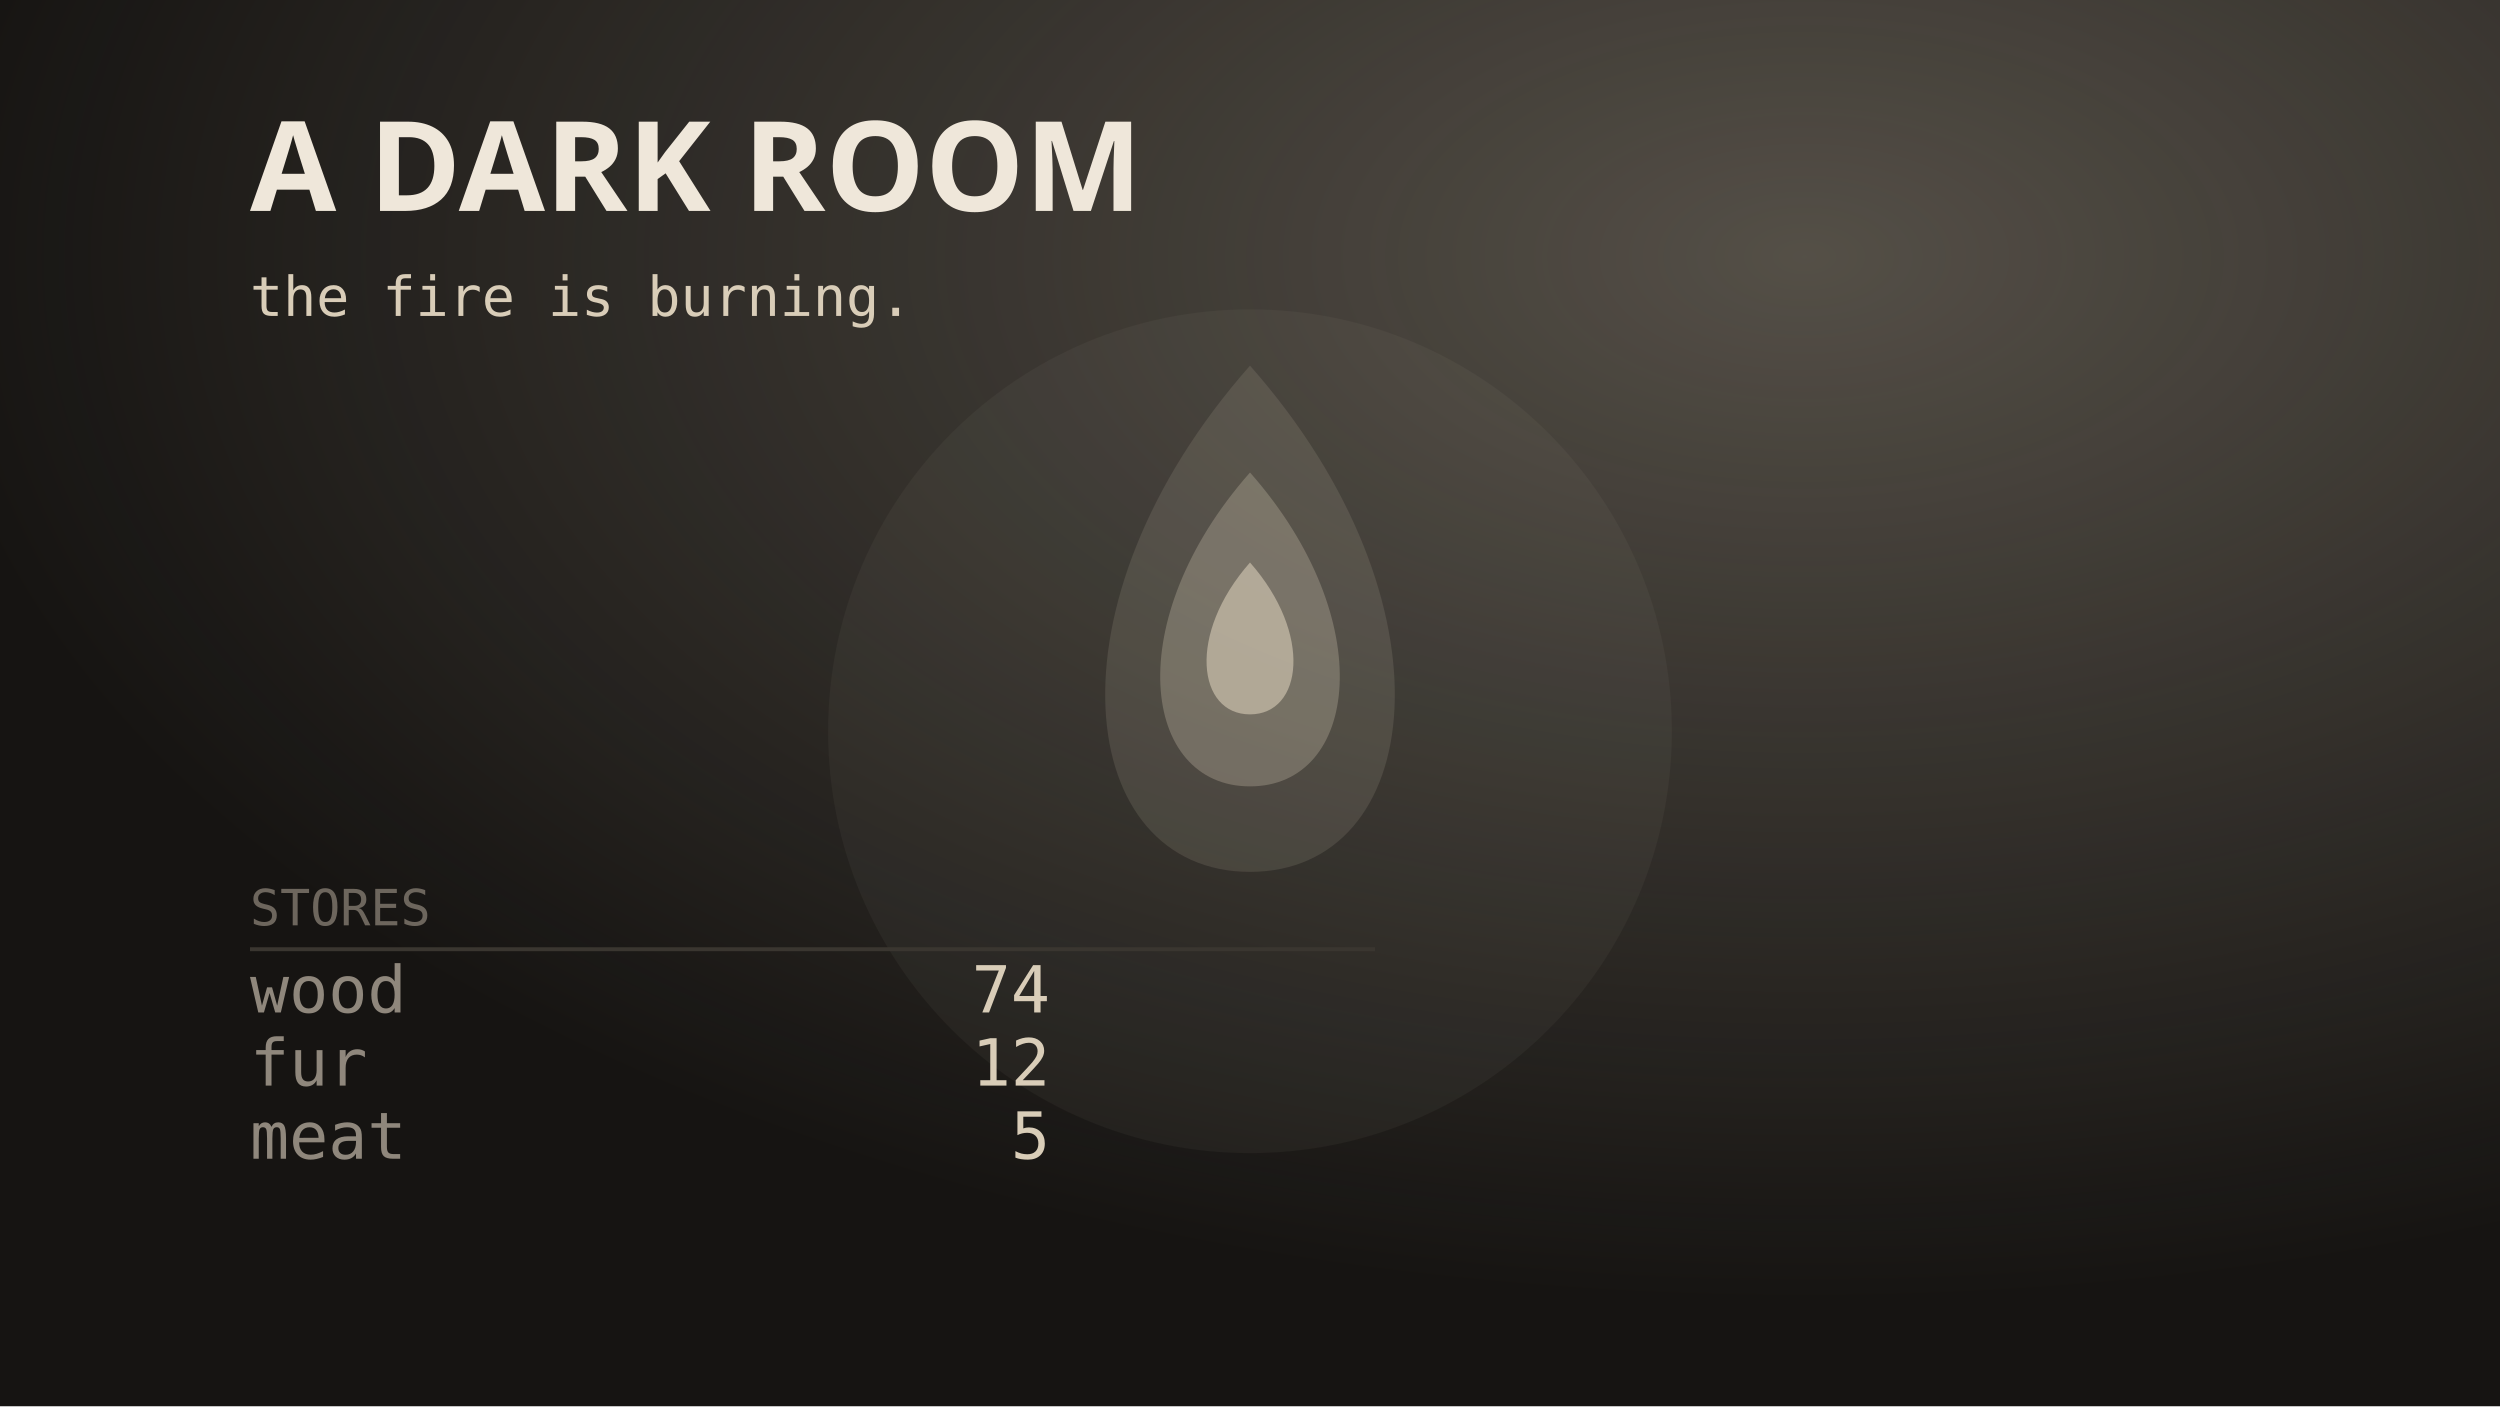
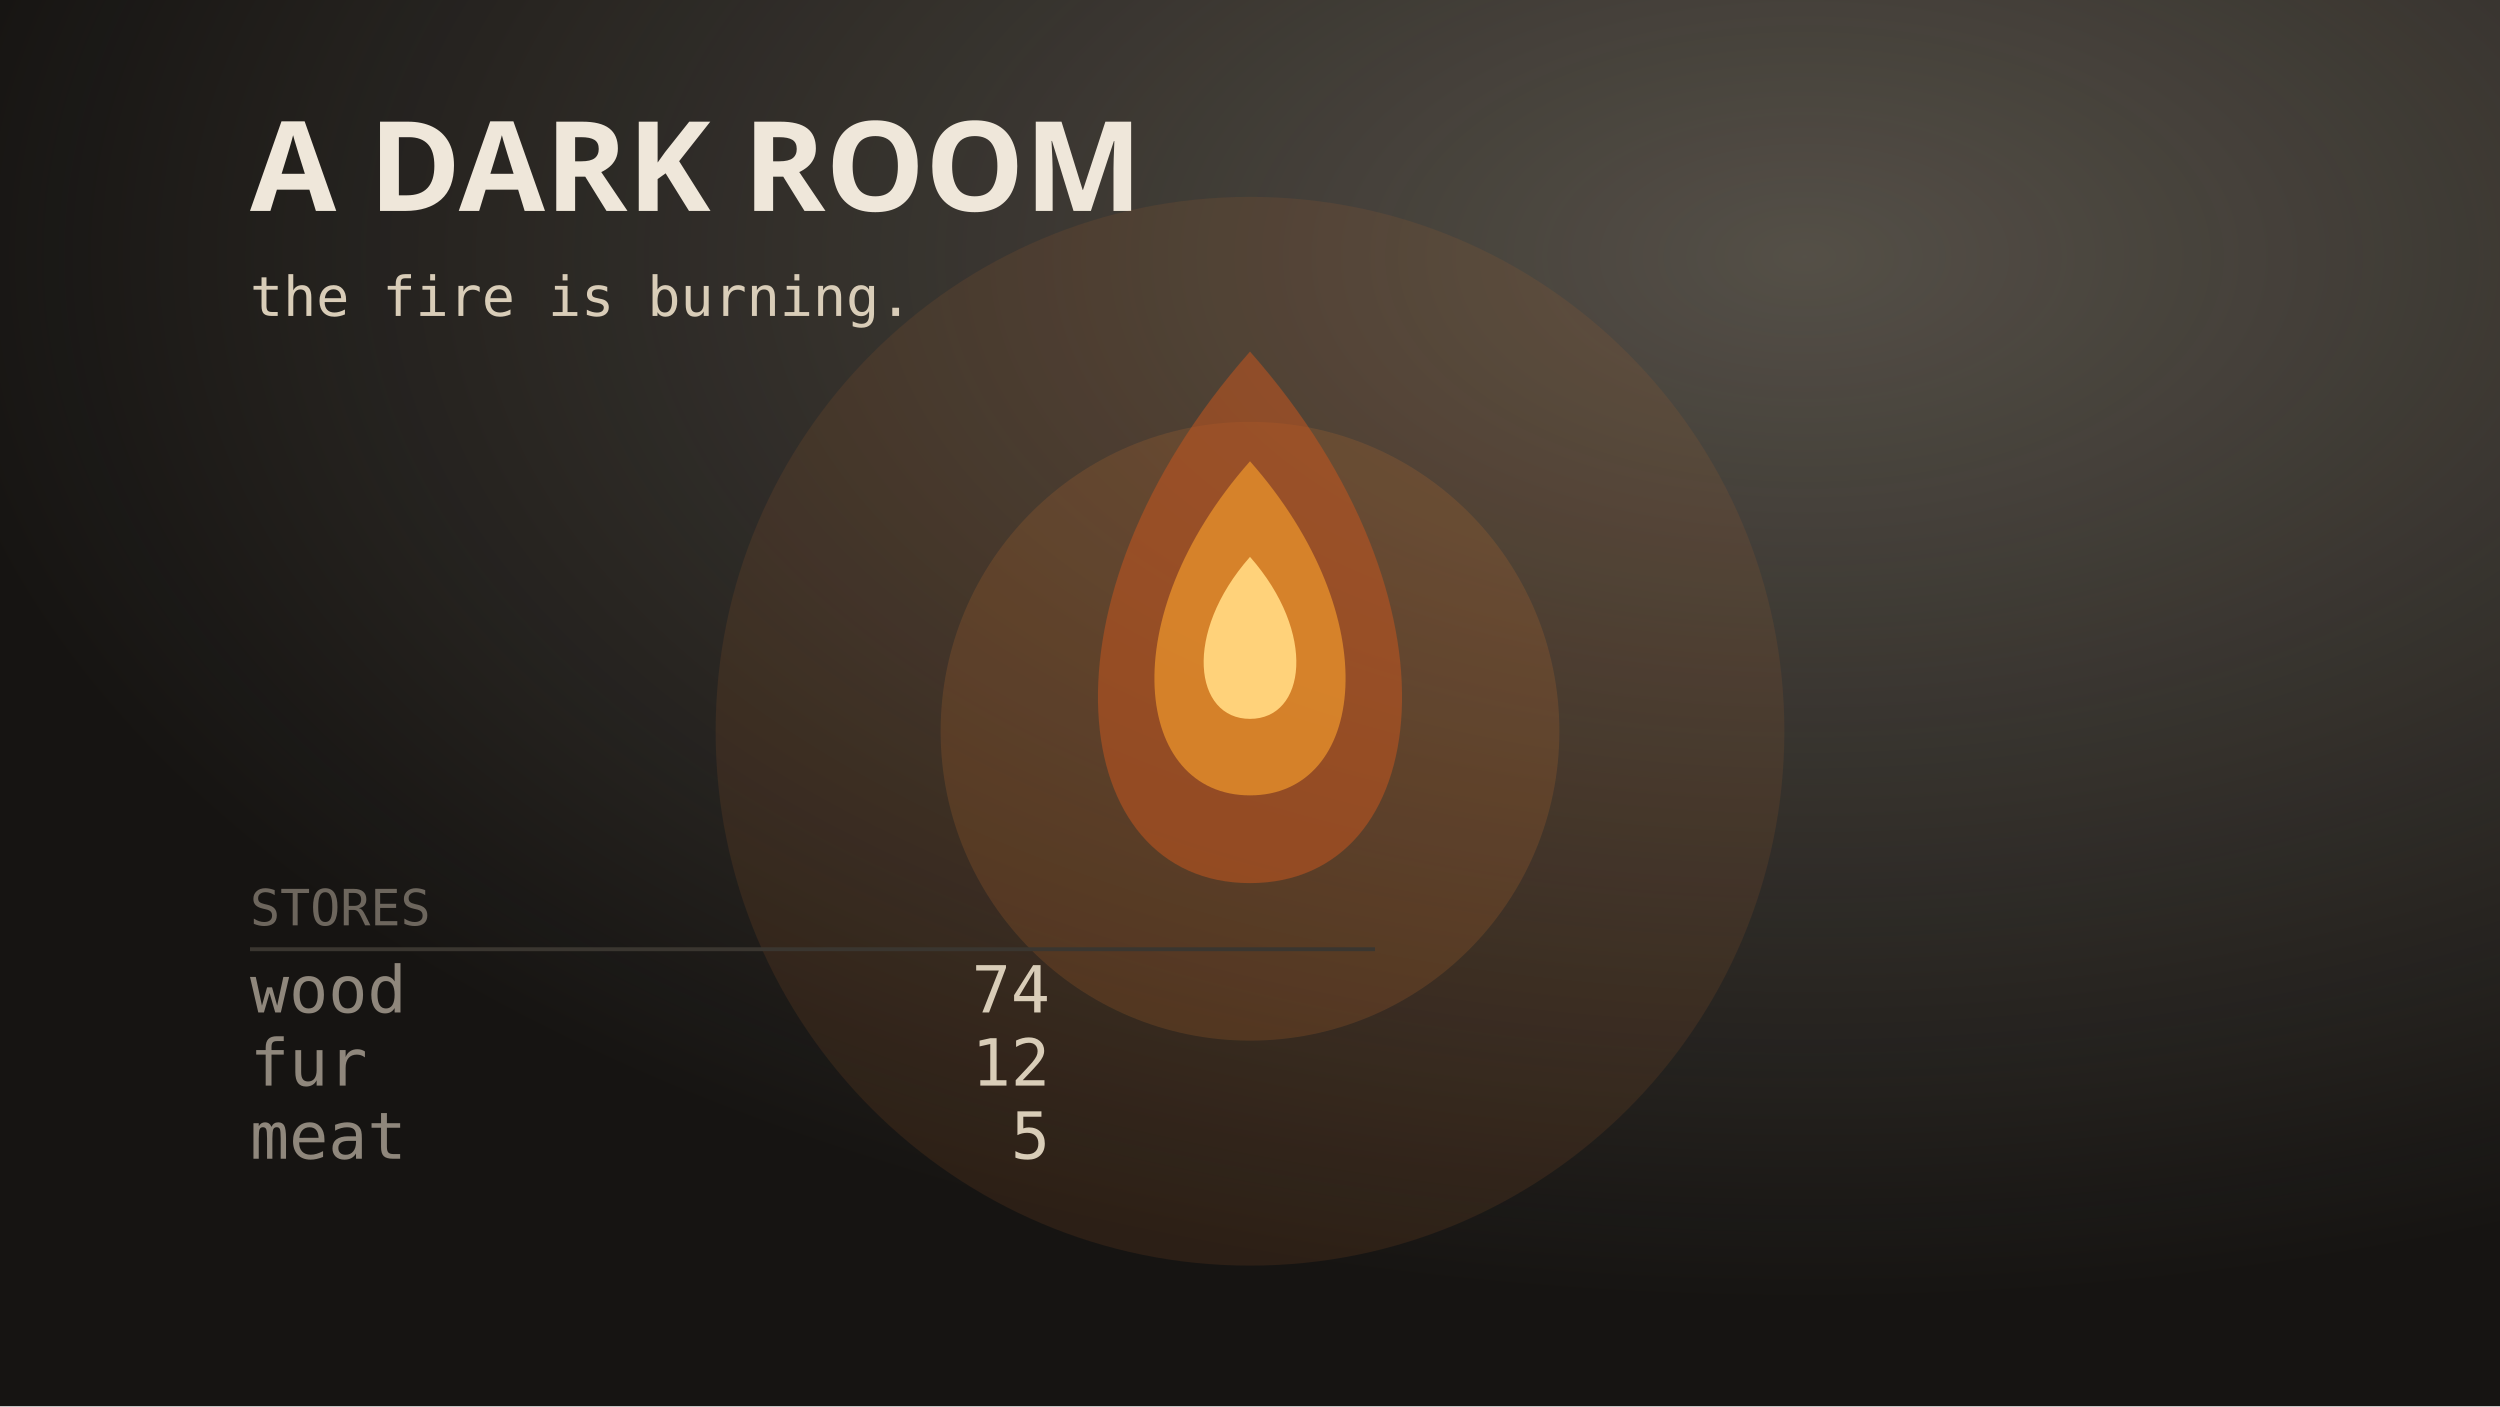
<svg xmlns="http://www.w3.org/2000/svg" viewBox="0 0 1280 720" width="1280" height="720">
  <rect width="1280" height="720" fill="#161412" />
  <radialGradient id="g" cx="72%" cy="18%" r="75%">
    <stop offset="0%" stop-color="#d9cdb8" stop-opacity="0.32" />
    <stop offset="100%" stop-color="#d9cdb8" stop-opacity="0" />
  </radialGradient>
  <rect width="1280" height="720" fill="url(#g)" />
  <text x="128" y="108" font-family="Archivo, Arial Narrow, sans-serif" font-weight="800" font-size="64" fill="#efe7da">A DARK ROOM</text>
  <text x="128" y="161.76" font-family="IBM Plex Mono, ui-monospace, monospace" font-size="28.16" fill="#d9cdb8">the fire is burning.</text>
-   <circle cx="640" cy="374.4" r="216" fill="#d9cdb8" opacity="0.05" />
-   <path d="M 640 187.2 C 748 309.6 729.28 446.4 640 446.4 C 550.72 446.4 532 309.6 640 187.2 Z" fill="#d9cdb8" opacity="0.13" />
-   <path d="M 640 241.92 C 706.96 317.808 695.354 402.624 640 402.624 C 584.646 402.624 573.04 317.808 640 241.92 Z" fill="#d9cdb8" opacity="0.28" />
-   <path d="M 640 288 C 672.4 324.72 666.784 365.76 640 365.76 C 613.216 365.76 607.6 324.72 640 288 Z" fill="#d9cdb8" opacity="0.6" />
+   <circle cx="640" cy="374.4" r="273.6" fill="#b8632a" opacity="0.14" />
+   <circle cx="640" cy="374.4" r="158.4" fill="#d4772e" opacity="0.18" />
+   <path d="M 640 180 C 753.4 308.52 733.744 452.16 640 452.16 C 546.256 452.16 526.6 308.52 640 180 Z" fill="#c2551f" opacity="0.55" />
+   <path d="M 640 236.16 C 711.28 316.944 698.925 407.232 640 407.232 C 581.075 407.232 568.72 316.944 640 236.16 Z" fill="#e08b2a" opacity="0.85" />
+   <path d="M 640 285.12 C 674.56 324.288 668.57 368.064 640 368.064 C 611.43 368.064 605.44 324.288 640 285.12 Z" fill="#ffd27a" opacity="1" />
  <line x1="128" y1="486" x2="704" y2="486" stroke="#3a3630" stroke-width="2" />
  <text x="128" y="473.76" font-family="IBM Plex Mono, ui-monospace, monospace" font-size="25.6" fill="#6d665d">STORES</text>
  <text x="128" y="518.4" font-family="IBM Plex Mono, ui-monospace, monospace" font-size="33.28" fill="#8f877c">wood</text>
  <text x="537.6" y="518.4" font-family="IBM Plex Mono, ui-monospace, monospace" font-size="33.28" fill="#d9cdb8" text-anchor="end">74</text>
  <text x="128" y="555.84" font-family="IBM Plex Mono, ui-monospace, monospace" font-size="33.28" fill="#8f877c">fur</text>
  <text x="537.6" y="555.84" font-family="IBM Plex Mono, ui-monospace, monospace" font-size="33.28" fill="#d9cdb8" text-anchor="end">12</text>
  <text x="128" y="593.28" font-family="IBM Plex Mono, ui-monospace, monospace" font-size="33.28" fill="#8f877c">meat</text>
  <text x="537.6" y="593.28" font-family="IBM Plex Mono, ui-monospace, monospace" font-size="33.28" fill="#d9cdb8" text-anchor="end">5</text>
</svg>
